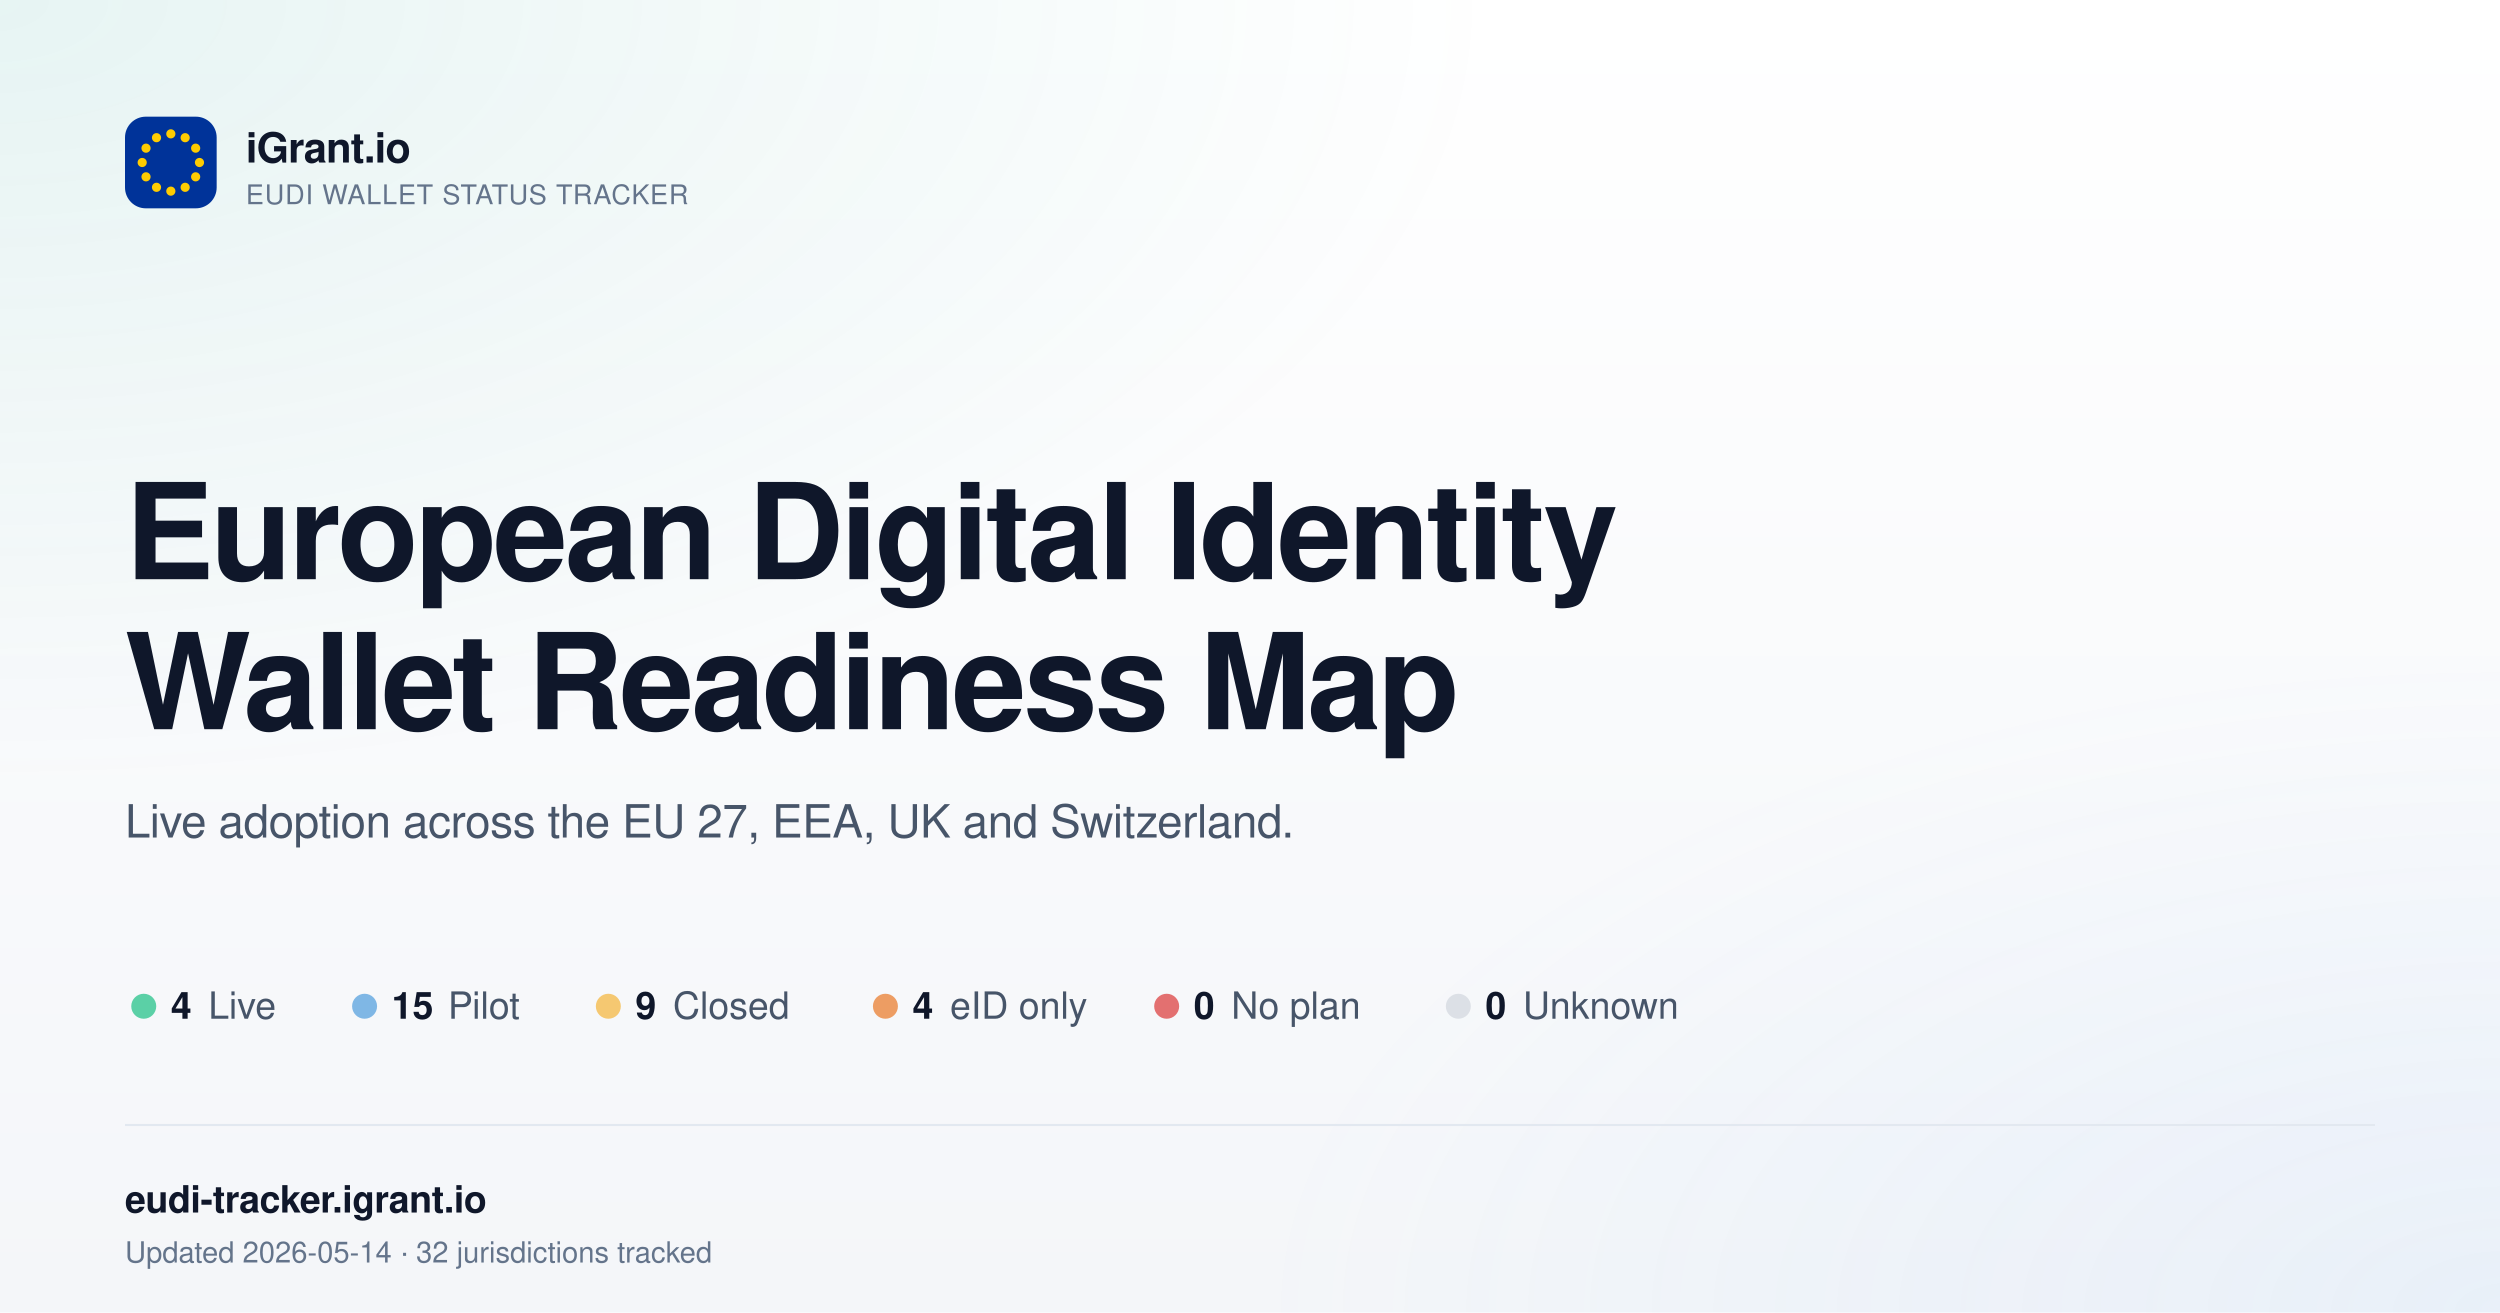
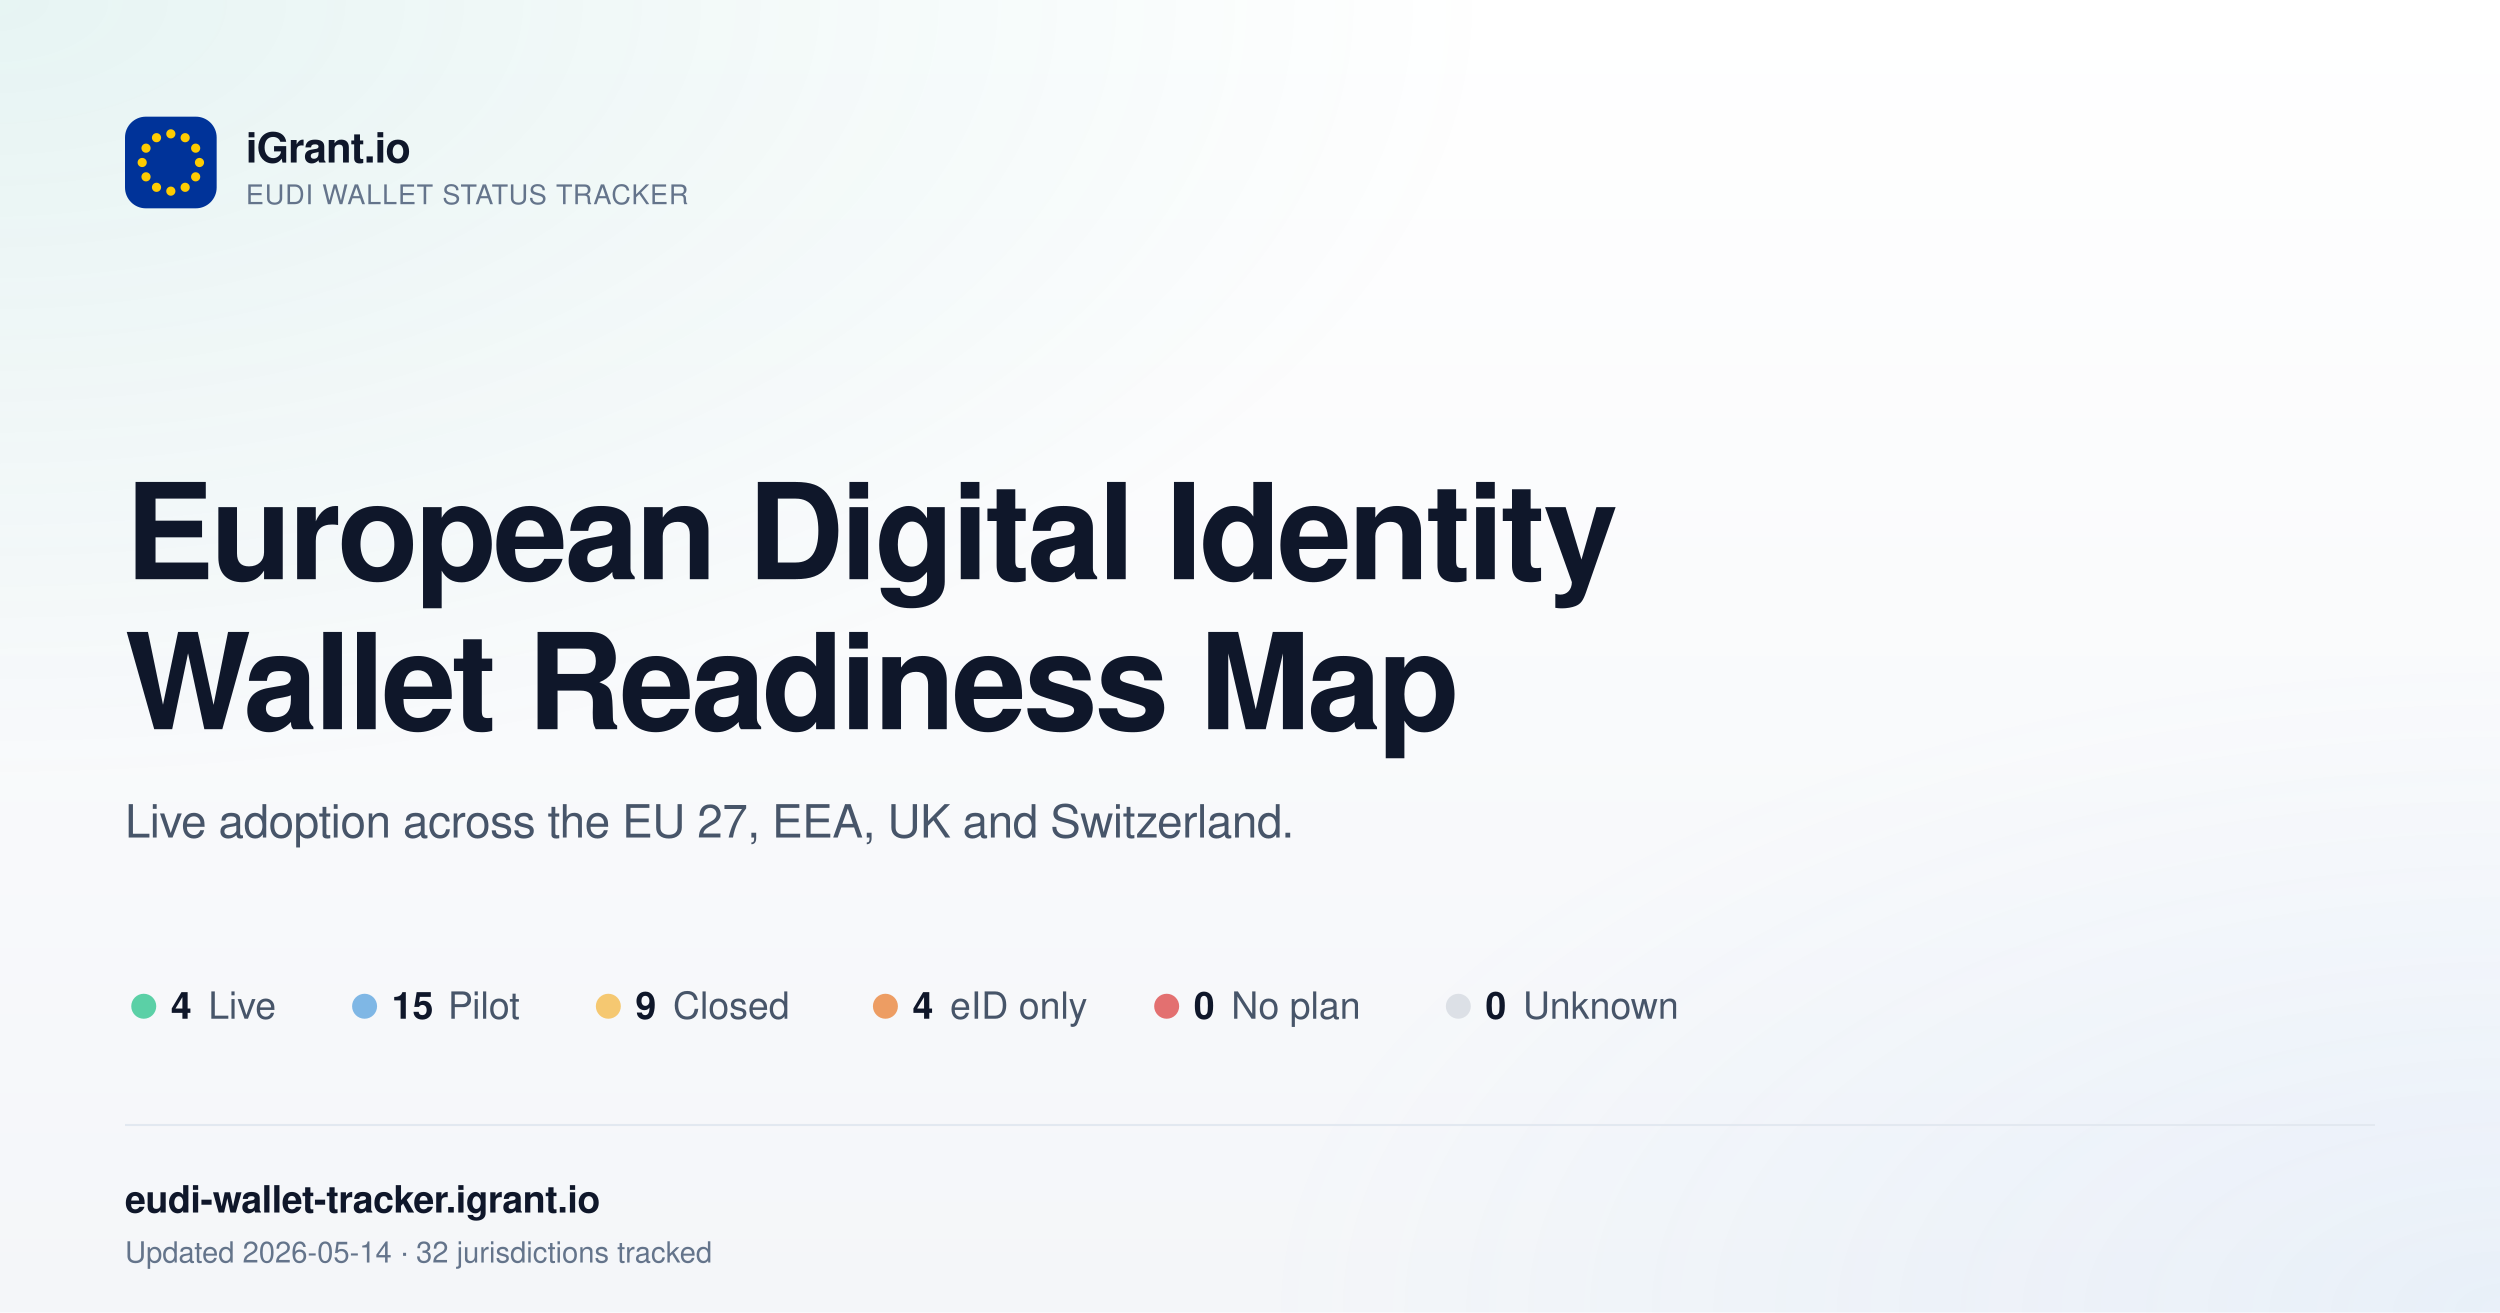
<svg xmlns="http://www.w3.org/2000/svg" viewBox="0 0 1200 630" width="1200" height="630" font-family="Helvetica, Arial, sans-serif">
  <defs>
    <linearGradient id="bg" x1="0" y1="0" x2="0" y2="1">
      <stop offset="0" stop-color="#ffffff" />
      <stop offset="1" stop-color="#f4f6f9" />
    </linearGradient>
    <radialGradient id="glow1" cx="0" cy="0" r="0.6">
      <stop offset="0" stop-color="#0d9488" stop-opacity="0.10" />
      <stop offset="1" stop-color="#0d9488" stop-opacity="0" />
    </radialGradient>
    <radialGradient id="glow2" cx="1" cy="1" r="0.5">
      <stop offset="0" stop-color="#60a5fa" stop-opacity="0.08" />
      <stop offset="1" stop-color="#60a5fa" stop-opacity="0" />
    </radialGradient>
  </defs>
  <rect width="1200" height="630" fill="url(#bg)" />
  <rect width="1200" height="630" fill="url(#glow1)" />
  <rect width="1200" height="630" fill="url(#glow2)" />
  <g transform="translate(60 56)">
    <rect width="44" height="44" rx="10" fill="#003399" />
    <g fill="#FFCC00" transform="translate(22 22)">
      <circle cx="0" cy="-13.75" r="2.2" />
      <circle cx="6.875" cy="-11.91" r="2.2" />
      <circle cx="11.91" cy="-6.875" r="2.2" />
      <circle cx="13.75" cy="0" r="2.2" />
      <circle cx="11.91" cy="6.875" r="2.2" />
      <circle cx="6.875" cy="11.91" r="2.2" />
      <circle cx="0" cy="13.75" r="2.2" />
      <circle cx="-6.875" cy="11.91" r="2.2" />
      <circle cx="-11.91" cy="6.875" r="2.2" />
      <circle cx="-13.75" cy="0" r="2.2" />
      <circle cx="-11.91" cy="-6.875" r="2.2" />
      <circle cx="-6.875" cy="-11.91" r="2.2" />
    </g>
    <text x="58" y="22" font-size="20" font-weight="600" fill="#0f172a" letter-spacing="-0.4">iGrant.io</text>
    <text x="58" y="42" font-size="13" font-weight="500" fill="#64748b" letter-spacing="0.4">EUDI WALLET STATUS TRACKER</text>
  </g>
  <text x="60" y="278" font-size="64" font-weight="700" fill="#0f172a" letter-spacing="-1.6">European Digital Identity</text>
  <text x="60" y="350" font-size="64" font-weight="700" fill="#0f172a" letter-spacing="-1.6">Wallet Readiness Map</text>
  <text x="60" y="402" font-size="22" font-weight="500" fill="#475569" letter-spacing="-0.2">Live adoption across the EU 27, EEA, UK and Switzerland.</text>
  <g transform="translate(60 472)" font-size="18" font-family="Helvetica, Arial, sans-serif">
    <circle cx="9" cy="11" r="6" fill="#5bd0a6" />
    <text x="22" y="17" font-weight="700" fill="#0f172a">4</text>
    <text x="40" y="17" font-weight="500" fill="#475569">Live</text>
    <circle cx="115" cy="11" r="6" fill="#7fb7e5" />
    <text x="128" y="17" font-weight="700" fill="#0f172a">15</text>
    <text x="155" y="17" font-weight="500" fill="#475569">Pilot</text>
    <circle cx="232" cy="11" r="6" fill="#f5c871" />
    <text x="245" y="17" font-weight="700" fill="#0f172a">9</text>
    <text x="263" y="17" font-weight="500" fill="#475569">Closed</text>
    <circle cx="365" cy="11" r="6" fill="#ed9d63" />
    <text x="378" y="17" font-weight="700" fill="#0f172a">4</text>
    <text x="396" y="17" font-weight="500" fill="#475569">eID only</text>
    <circle cx="500" cy="11" r="6" fill="#e37070" />
    <text x="513" y="17" font-weight="700" fill="#0f172a">0</text>
    <text x="531" y="17" font-weight="500" fill="#475569">No plan</text>
    <circle cx="640" cy="11" r="6" fill="#dce0e6" />
    <text x="653" y="17" font-weight="700" fill="#0f172a">0</text>
    <text x="671" y="17" font-weight="500" fill="#475569">Unknown</text>
  </g>
  <line x1="60" y1="540" x2="1140" y2="540" stroke="#e2e8f0" stroke-width="1" />
-   <text x="60" y="582" font-size="18" font-weight="600" fill="#0f172a" letter-spacing="-0.2">eudi-tracker.igrant.io</text>
+   <text x="60" y="582" font-size="18" font-weight="600" fill="#0f172a" letter-spacing="-0.2">eudi-wallet-tracker.igrant.io</text>
  <text x="60" y="606" font-size="14" font-weight="500" fill="#64748b">Updated 2026-05-14 · 32 jurisdictions tracked</text>
</svg>
